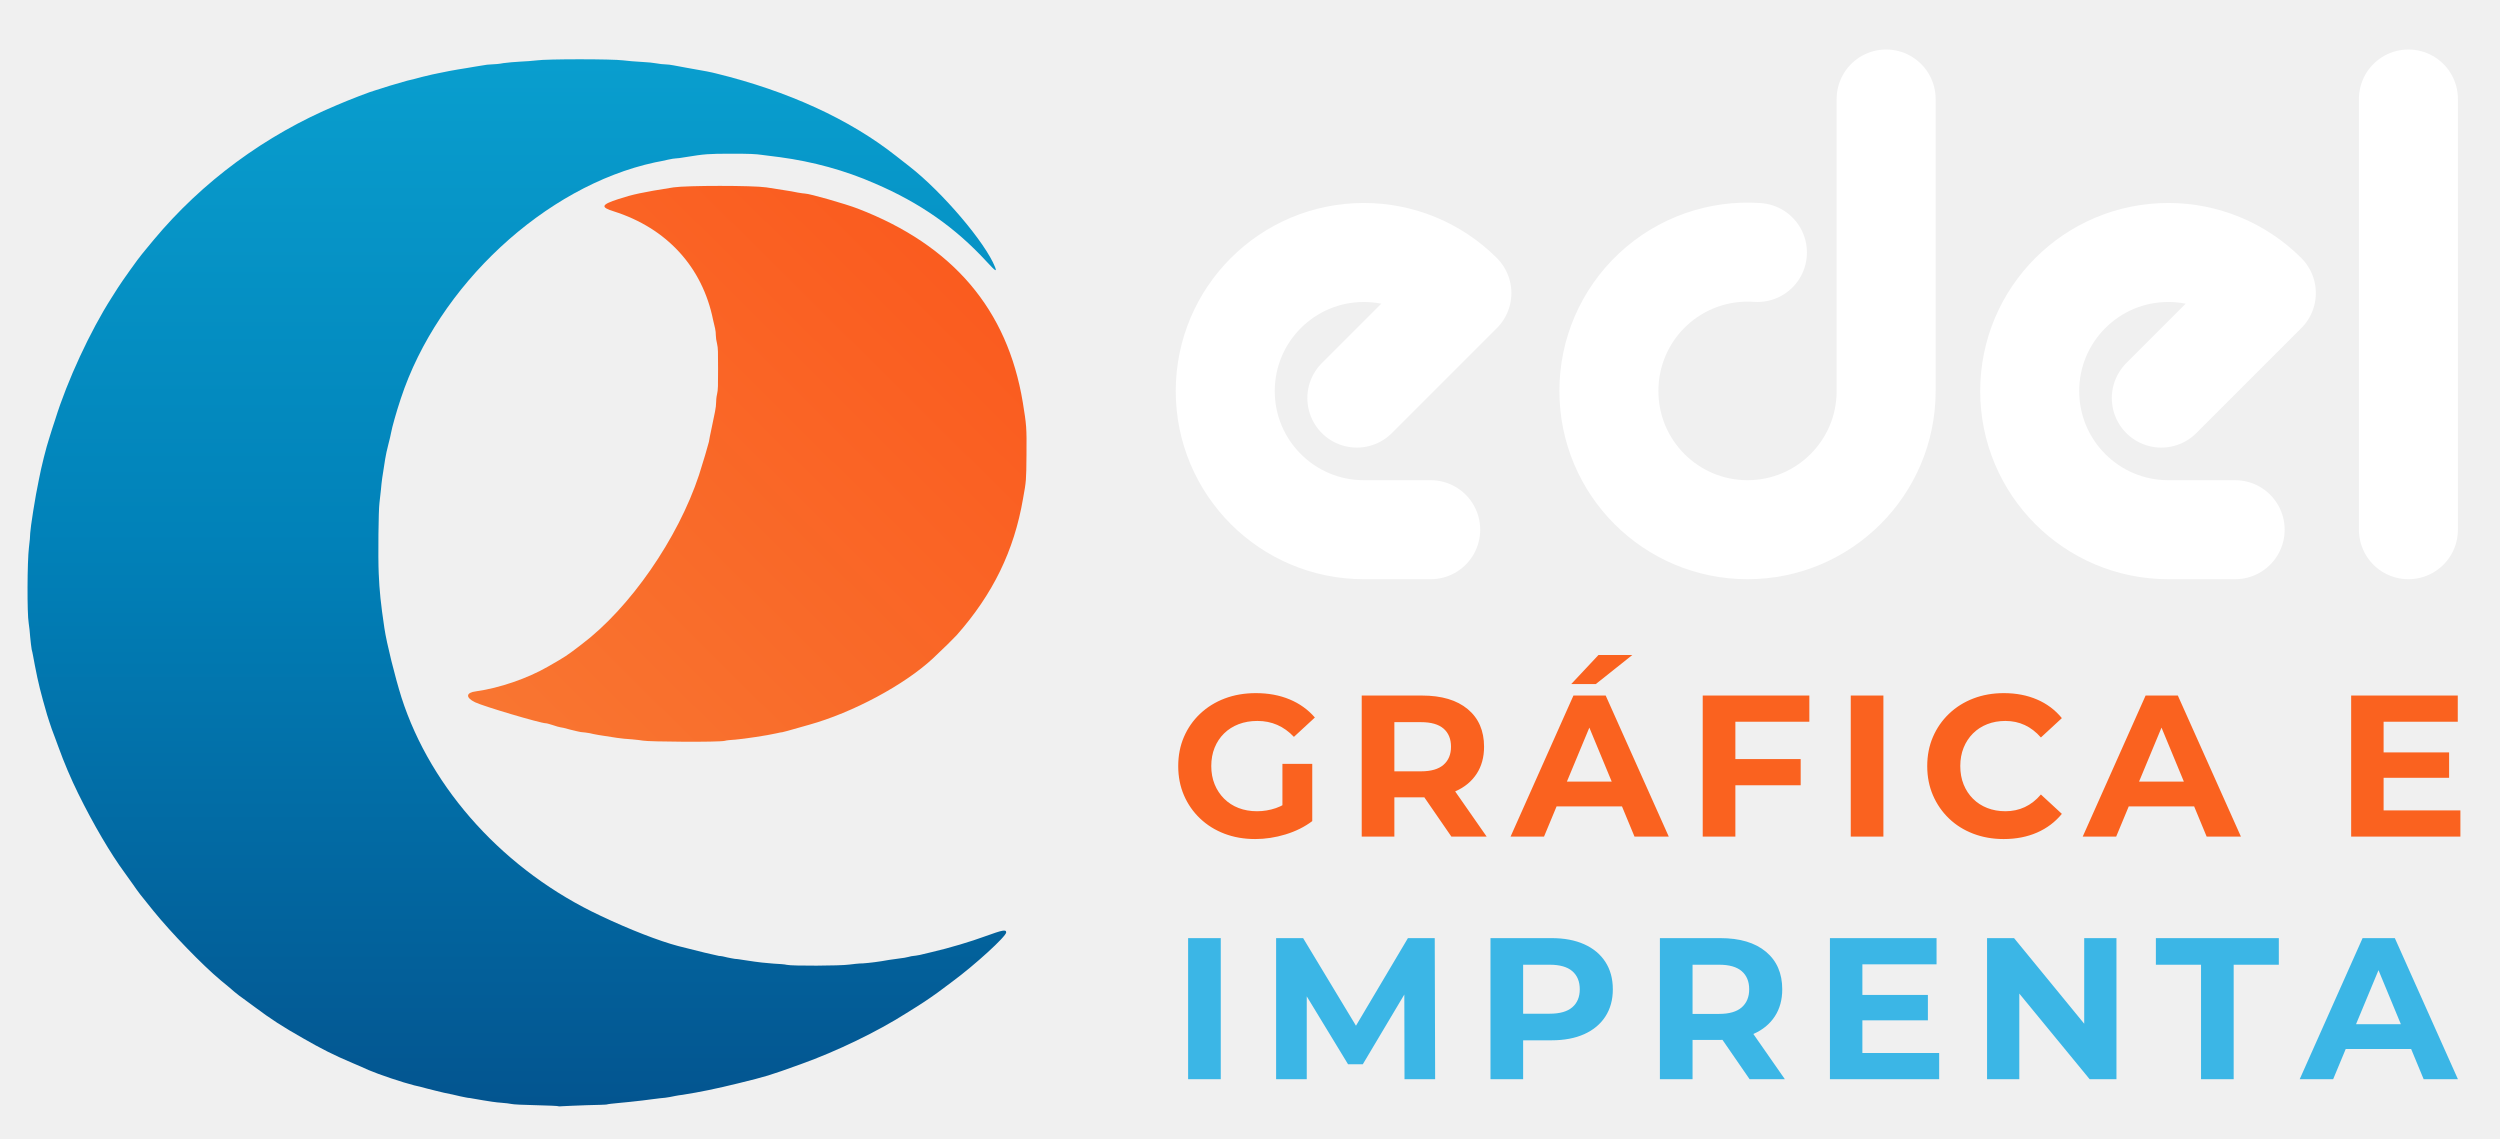
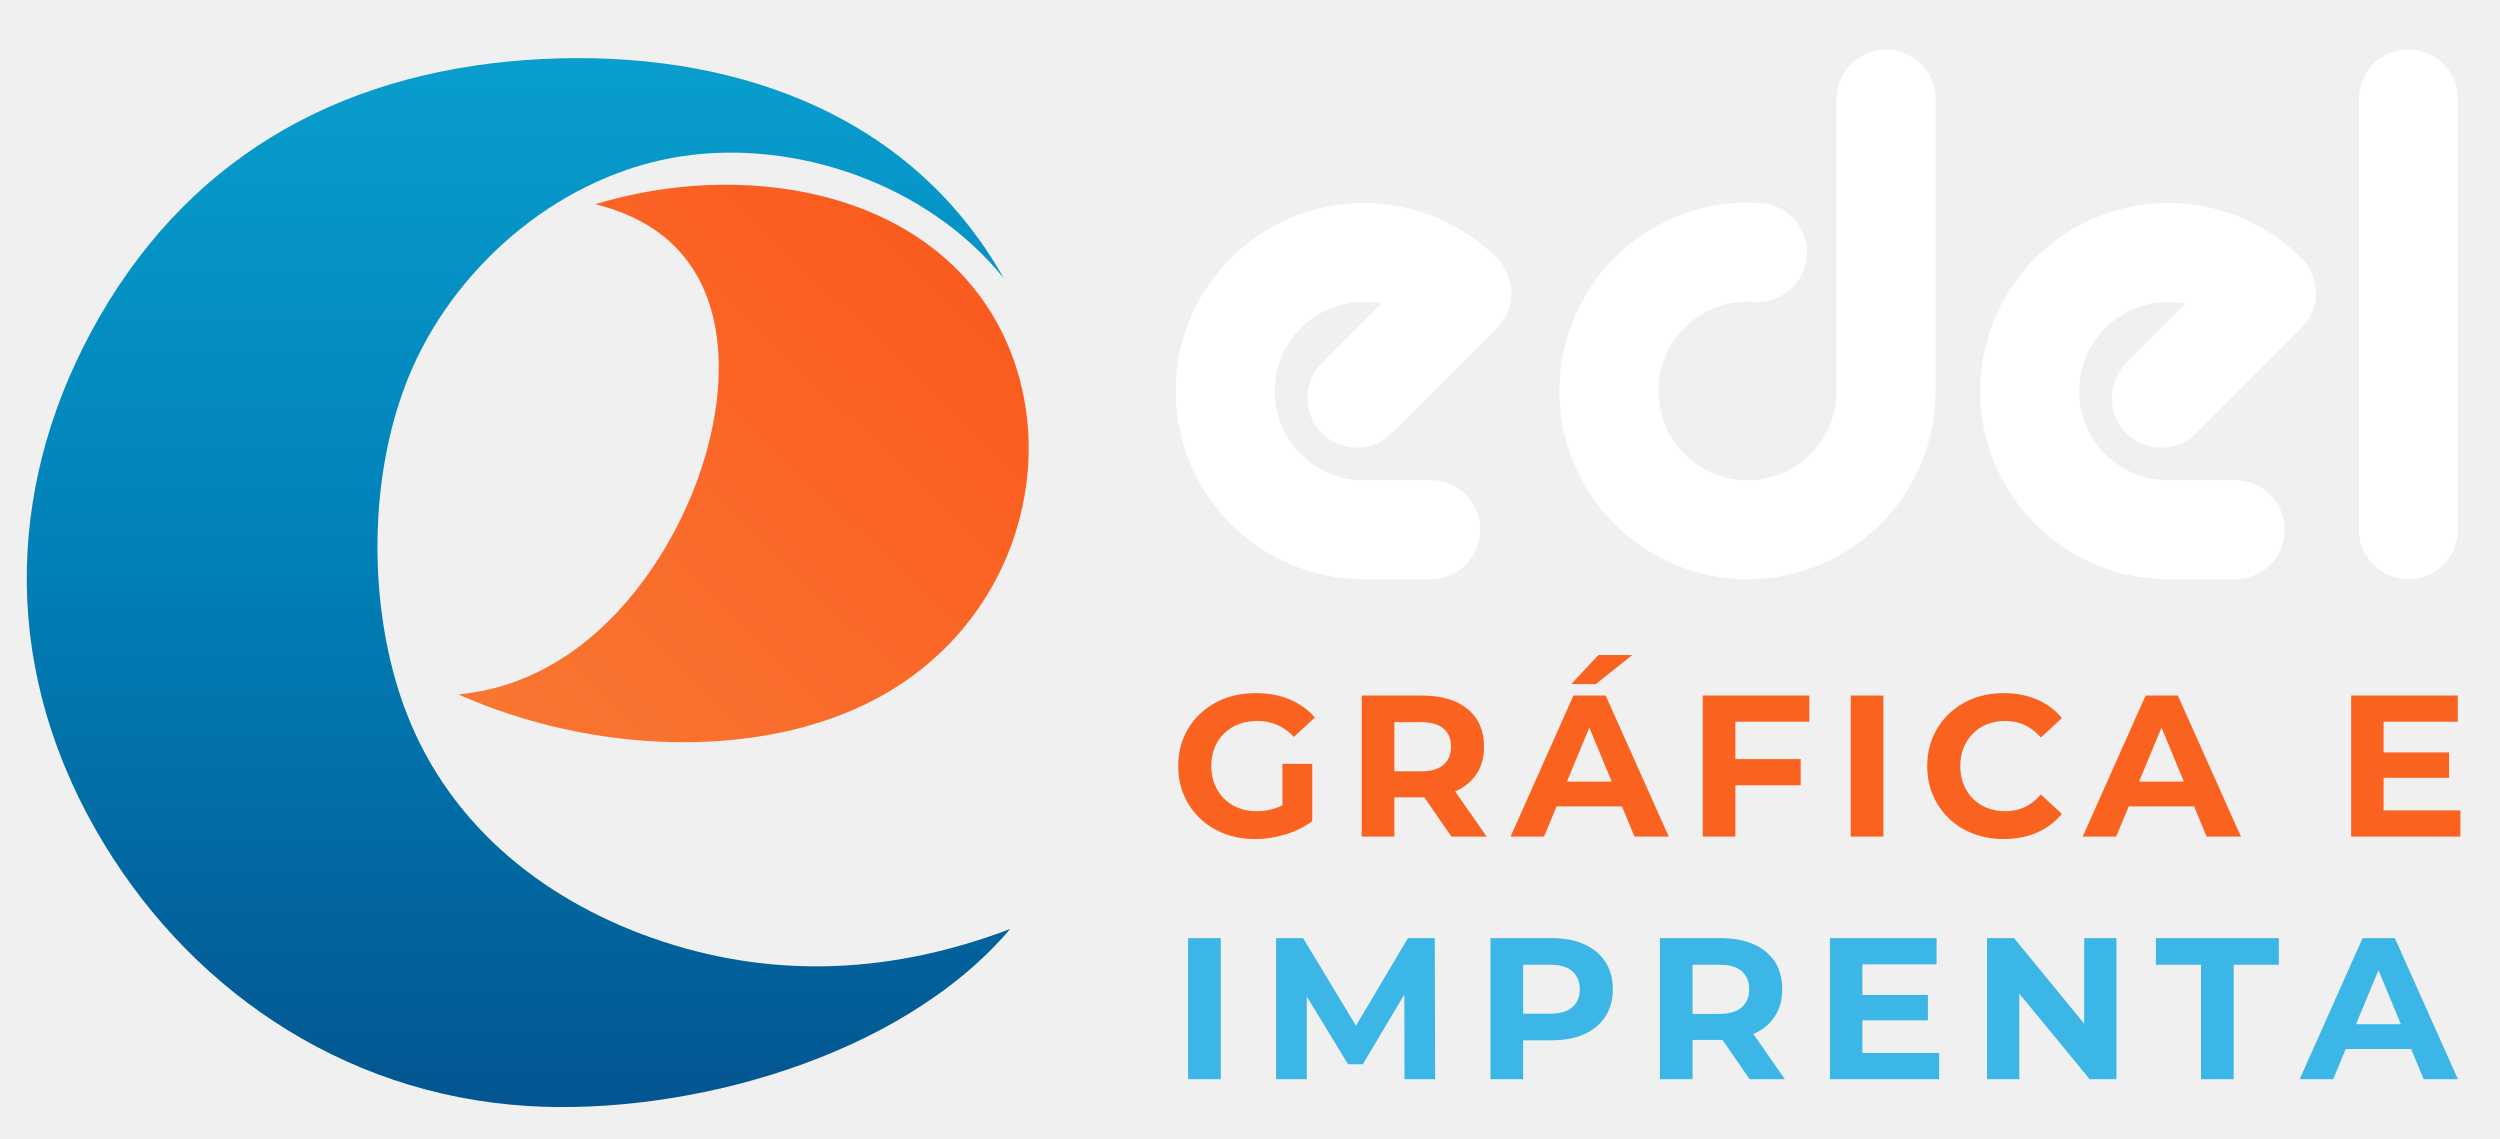
<svg xmlns="http://www.w3.org/2000/svg" viewBox="40 300 1010 460" role="img" aria-label="Edel Impresiones">
  <defs>
    <linearGradient id="ca" x1="0" y1="0" x2="0" y2="1">
      <stop offset="0" stop-color="#099ece" />
      <stop offset="0.45" stop-color="#0182b9" />
      <stop offset="1" stop-color="#035590" />
    </linearGradient>
    <linearGradient id="cn" x1="1" y1="0" x2="0" y2="1">
      <stop offset="0" stop-color="#fa571c" />
      <stop offset="1" stop-color="#f97732" />
    </linearGradient>
  </defs>
-   <path class="iso-azul" d="M277.0 746.5C281.4 746.4 285.0 746.3 285.2 746.2C285.3 746.1 287.5 745.8 290.0 745.6C292.6 745.4 296.8 744.9 299.5 744.6C302.2 744.2 305.4 743.9 306.6 743.7C307.9 743.6 309.7 743.4 310.6 743.2C311.6 743.0 313.9 742.5 315.8 742.3C323.3 741.1 329.1 739.9 338.5 737.6C349.8 734.8 350.3 734.7 363.6 729.9C378.1 724.7 394.4 716.8 406.2 709.3C408.5 707.9 411.6 705.9 413.0 705.0C414.4 704.1 417.0 702.3 418.8 701.0C420.5 699.7 423.2 697.7 424.7 696.6C433.8 689.9 446.5 678.3 446.5 676.7C446.5 675.4 445.1 675.7 437.9 678.3C432.5 680.3 423.6 683.0 416.2 684.7C414.8 685.0 412.7 685.5 411.6 685.8C410.5 686.0 409.3 686.2 409.0 686.2C408.6 686.2 407.7 686.4 407.0 686.6C406.2 686.8 404.7 687.1 403.5 687.2C402.3 687.4 400.4 687.6 399.2 687.8C394.8 688.6 391.4 689.0 388.7 689.2C387.1 689.2 384.6 689.5 383.0 689.7C379.5 690.2 360.0 690.3 357.9 689.8C357.2 689.6 354.8 689.4 352.5 689.3C348.8 689.0 347.3 688.9 340.8 687.9C339.4 687.7 337.8 687.4 337.0 687.4C336.2 687.3 334.8 687.0 333.8 686.8C332.7 686.5 331.3 686.2 330.5 686.2C329.3 686.0 322.1 684.3 314.0 682.2C306.4 680.2 294.5 675.6 282.7 670.0C244.2 652.0 214.2 619.1 202.2 581.8C199.6 573.5 196.2 559.9 195.3 553.8C193.8 543.7 193.3 538.7 193.0 531.6C192.7 525.1 192.9 505.9 193.3 503.2C193.4 502.2 193.7 499.7 193.9 497.8C194.2 494.4 194.4 492.9 195.6 485.5C195.8 484.1 196.4 481.4 196.9 479.5C197.4 477.6 197.9 475.5 198.0 474.8C198.4 472.6 200.1 466.5 201.9 461.1C216.9 415.4 260.2 375.2 304.6 365.6C306.3 365.3 308.7 364.8 309.9 364.5C311.2 364.2 312.6 364.0 313.0 364.0C313.5 364.0 315.2 363.8 316.8 363.5C324.8 362.2 326.2 362.1 335.6 362.1C342.8 362.1 345.3 362.2 348.0 362.6C349.9 362.8 353.1 363.3 355.1 363.5C368.4 365.3 381.3 368.8 393.4 374.1C411.8 382.0 426.0 392.0 438.6 405.7C442.2 409.6 442.8 410.0 442.0 407.9C438.1 398.0 420.7 377.6 407.5 367.3C406.3 366.4 403.9 364.5 402.0 363.0C383.1 348.1 358.3 336.8 329.4 329.7C327.0 329.1 325.6 328.8 317.5 327.4C315.5 327.0 313.1 326.6 312.1 326.4C311.1 326.2 309.6 326.0 308.7 326.0C307.8 326.0 306.3 325.8 305.2 325.6C304.2 325.4 301.5 325.1 299.1 325.0C296.8 324.9 293.5 324.6 291.9 324.4C287.6 323.8 260.6 323.8 256.8 324.4C255.3 324.6 252.3 324.8 250.1 324.9C247.9 325.0 244.9 325.3 243.4 325.5C241.9 325.8 239.8 326.0 238.8 326.0C237.8 326.0 235.9 326.2 234.5 326.5C233.0 326.7 230.4 327.2 228.5 327.5C223.9 328.2 218.7 329.2 217.0 329.6C216.2 329.8 215.2 330.0 214.6 330.1C214.1 330.2 212.2 330.7 210.4 331.1C208.6 331.6 205.9 332.3 204.5 332.6C203.1 333.0 200.0 333.9 197.6 334.6C195.3 335.4 192.7 336.1 191.9 336.4C189.9 336.9 181.1 340.3 176.0 342.5C147.1 354.6 121.6 373.5 102.1 396.9C100.1 399.4 97.9 401.9 97.4 402.6C96.0 404.2 89.1 413.9 87.6 416.3C87.0 417.3 85.8 419.1 85.0 420.4C76.5 433.7 67.2 453.7 62.3 469.5C61.5 471.8 60.5 475.1 59.9 477.0C58.7 480.6 56.7 488.5 55.7 493.8C54.2 500.8 52.3 513.2 52.2 515.4C52.2 516.4 52.0 518.9 51.7 521.1C51.0 526.7 50.9 547.9 51.6 551.8C51.8 553.1 52.1 555.6 52.2 557.4C52.4 559.2 52.6 561.4 52.8 562.4C53.1 563.3 53.6 566.3 54.1 568.9C55.5 576.1 56.4 579.7 59.0 588.7C59.4 590.1 60.3 592.7 60.9 594.5C61.6 596.4 62.8 599.5 63.5 601.5C66.0 608.4 68.7 614.7 71.6 620.6C77.7 633.0 84.7 644.9 90.3 652.5C91.0 653.5 92.6 655.7 93.8 657.4C96.0 660.6 96.7 661.5 101.9 667.9C109.1 676.8 121.8 689.9 129.1 696.0C131.2 697.7 133.7 699.8 134.7 700.7C135.8 701.6 137.3 702.8 138.1 703.3C138.9 703.9 141.1 705.5 143.0 706.9C149.4 711.7 154.2 714.8 162.5 719.5C169.8 723.7 174.7 726.2 182.5 729.5C184.4 730.3 187.2 731.5 188.9 732.3C193.1 734.1 202.6 737.3 207.4 738.5C208.5 738.7 210.8 739.3 212.6 739.8C214.4 740.3 217.5 741.0 219.5 741.5C221.5 741.9 224.4 742.5 225.9 742.9C227.4 743.2 229.1 743.6 229.8 743.6C230.4 743.7 232.7 744.1 235.0 744.5C237.3 744.9 240.6 745.4 242.4 745.5C244.2 745.6 246.1 745.9 246.6 746.0C247.2 746.2 251.6 746.4 256.5 746.5C261.3 746.6 265.4 746.8 265.5 746.9C265.6 747.0 266.4 747.0 267.4 746.9C268.3 746.8 272.7 746.7 277.0 746.5Z" fill="url(#ca)" pathLength="1" />
-   <path class="iso-naranja" d="M332.8 599.3C333.4 599.1 335.4 598.9 337.2 598.8C340.7 598.5 350.1 597.1 353.5 596.3C354.7 596.0 355.9 595.8 356.1 595.8C356.4 595.8 357.7 595.4 366.9 592.8C384.5 587.9 405.4 576.7 416.9 566.0C422.0 561.2 424.5 558.7 426.5 556.6C441.1 540.1 449.7 522.5 453.3 501.5C454.6 494.2 454.6 494.5 454.7 483.8C454.8 472.6 454.7 471.7 453.2 462.5C447.0 425.0 425.0 399.1 386.6 384.3C381.7 382.4 367.0 378.2 365.2 378.2C364.8 378.2 363.5 378.0 362.3 377.8C361.1 377.5 358.6 377.1 356.6 376.8C354.7 376.5 351.6 376.0 349.6 375.7C344.2 374.9 317.5 374.9 312.1 375.7C299.3 377.7 295.4 378.6 289.9 380.4C282.8 382.7 282.5 383.7 288.0 385.4C309.4 392.2 323.8 407.9 328.1 429.3C328.4 430.4 328.7 432.0 328.9 432.7C329.1 433.5 329.2 434.7 329.2 435.5C329.2 436.3 329.4 437.8 329.7 438.9C330.1 440.6 330.1 442.2 330.1 449.0C330.1 455.8 330.1 457.5 329.7 459.2C329.4 460.4 329.3 462.0 329.3 462.8C329.3 464.4 328.8 466.9 327.4 473.4C327.0 475.3 326.5 477.6 326.4 478.5C326.0 480.2 324.0 486.9 322.4 491.9C313.9 517.6 294.5 545.6 275.0 560.3C268.6 565.2 268.7 565.1 261.4 569.3C253.1 574.1 241.7 578.0 232.3 579.3C228.2 579.8 228.0 581.8 231.9 583.7C235.1 585.3 258.4 592.2 260.5 592.2C260.9 592.2 262.3 592.6 263.5 593.0C264.7 593.4 266.0 593.8 266.3 593.8C266.6 593.8 268.5 594.2 270.5 594.8C272.5 595.3 274.6 595.8 275.1 595.8C275.6 595.8 277.0 596.0 278.2 596.2C280.2 596.7 282.5 597.1 289.3 598.1C290.6 598.3 293.3 598.6 295.4 598.7C297.4 598.9 299.3 599.1 299.6 599.2C302.0 599.7 330.3 599.9 332.8 599.3Z" fill="url(#cn)" pathLength="1" />
+   <path class="iso-azul" d="M445.48 412.35C413.91 373.36 360.36 356.43 315.81 363.07C267.64 370.25 225.78 405.65 206.77 448.31C188.07 490.31 188.32 546.6 204.1 587.72C222.22 634.93 262.1 665.41 307.81 680.4C354.56 695.74 401.66 692.98 448.12 675.3C403.75 727.52 317.22 750.76 253.19 746.82C177.2 742.14 114.31 697.87 78.58 635.06C39.07 565.61 43.67 491.63 80.03 428.3C118.93 360.56 181.84 327.64 259.33 323.83C332.55 320.24 406.61 343.52 445.48 412.35Z" fill="url(#ca)" pathLength="1" />
+   <path class="iso-naranja" d="M225.16 580.54C257.57 577.54 282.69 558.16 300.35 534.03C317.63 510.42 329.83 479.42 330.35 450.39C330.92 418.76 317.58 391.64 280.53 382.51C338.87 364.68 411.33 375.84 441.9 428.82C470.71 478.74 453.72 550.65 393.72 582.43C346.32 607.54 278.43 604.29 225.16 580.54Z" fill="url(#cn)" pathLength="1" />
  <g class="edel" fill="none" stroke="#ffffff" stroke-width="40" stroke-linecap="round" stroke-linejoin="round">
    <path d="M618 514H591A56 56 0 0 1 535 458A56 56 0 0 1 591 402A56 56 0 0 1 630.60 418.40L588.17 460.83" pathLength="1" />
    <path d="M802 340V458A56 56 0 0 1 746 514A56 56 0 0 1 690 458A56 56 0 0 1 750 402" pathLength="1" />
    <path d="M943 514H916A56 56 0 0 1 860 458A56 56 0 0 1 916 402A56 56 0 0 1 955.60 418.40L913.17 460.83" pathLength="1" />
    <path d="M1013 340V514" pathLength="1" />
  </g>
  <path class="sub1" d="M547.106 638.977Q540.347 638.977 534.688 636.819Q529.029 634.661 524.835 630.671Q520.641 626.681 518.321 621.307Q516.0 615.933 516.0 609.5Q516.0 603.067 518.321 597.693Q520.641 592.319 524.876 588.329Q529.11 584.339 534.81 582.181Q540.51 580.023 547.35 580.023Q554.923 580.023 560.989 582.547Q567.056 585.071 571.209 589.876L562.74 597.693Q559.646 594.436 555.981 592.848Q552.317 591.26 548.001 591.26Q543.849 591.26 540.429 592.563Q537.009 593.866 534.525 596.309Q532.041 598.751 530.698 602.09Q529.354 605.429 529.354 609.5Q529.354 613.49 530.698 616.829Q532.041 620.167 534.525 622.651Q537.009 625.134 540.388 626.437Q543.767 627.74 547.839 627.74Q551.747 627.74 555.452 626.478Q559.157 625.216 562.659 622.203L570.15 631.73Q565.509 635.231 559.361 637.104Q553.213 638.977 547.106 638.977ZM570.15 631.73 558.099 630.02V608.604H570.15Z M590.135 638.0V581.0H614.482Q626.37 581.0 632.966 586.496Q639.562 591.993 639.562 601.683Q639.562 608.034 636.549 612.635Q633.536 617.236 627.999 619.679Q622.462 622.121 614.808 622.121H597.463L603.326 616.34V638.0ZM626.37 638.0 612.12 617.317H626.207L640.62 638.0ZM603.326 617.806 597.463 611.617H614.075Q620.182 611.617 623.195 608.971Q626.207 606.324 626.207 601.683Q626.207 596.96 623.195 594.354Q620.182 591.749 614.075 591.749H597.463L603.326 585.479Z M650.264 638.0 675.669 581.0H688.698L714.185 638.0H700.342L679.496 587.677H684.708L663.781 638.0ZM662.966 625.786 666.468 615.77H695.782L699.365 625.786ZM674.774 576.359 685.766 564.633H699.446L684.708 576.359Z M727.9 638.0V581.0H770.975V591.586H741.091V638.0ZM740.114 617.236V606.65H767.474V617.236Z M787.703 638.0V581.0H800.894V638.0Z M849.46 638.977Q842.865 638.977 837.205 636.819Q831.546 634.661 827.393 630.671Q823.24 626.681 820.92 621.307Q818.599 615.933 818.599 609.5Q818.599 603.067 820.92 597.693Q823.24 592.319 827.434 588.329Q831.627 584.339 837.246 582.181Q842.865 580.023 849.542 580.023Q856.952 580.023 862.937 582.588Q868.922 585.153 872.993 590.12L864.525 597.937Q861.593 594.599 858.01 592.929Q854.428 591.26 850.193 591.26Q846.203 591.26 842.865 592.563Q839.526 593.866 837.083 596.309Q834.64 598.751 833.297 602.09Q831.953 605.429 831.953 609.5Q831.953 613.571 833.297 616.91Q834.64 620.249 837.083 622.691Q839.526 625.134 842.865 626.437Q846.203 627.74 850.193 627.74Q854.428 627.74 858.01 626.071Q861.593 624.401 864.525 620.981L872.993 628.799Q868.922 633.766 862.937 636.371Q856.952 638.977 849.46 638.977Z M881.415 638.0 906.821 581.0H919.849L945.336 638.0H931.494L910.648 587.677H915.859L894.932 638.0ZM894.118 625.786 897.619 615.77H926.934L930.516 625.786Z M989.866 638.0V581.0H1032.941V591.586H1002.976V627.414H1034.0V638.0ZM1001.999 614.223V603.963H1029.44V614.223Z" fill="#fa621f" />
  <path class="sub2" d="M520.0 736.0V679.0H533.191V736.0Z M555.549 736.0V679.0H566.461L590.727 719.226H584.945L608.804 679.0H619.634L619.797 736.0H607.419L607.338 697.973H609.618L590.564 729.974H584.619L565.158 697.973H567.927V736.0Z M642.154 736.0V679.0H666.827Q674.482 679.0 680.019 681.484Q685.556 683.967 688.569 688.609Q691.582 693.25 691.582 699.683Q691.582 706.034 688.569 710.676Q685.556 715.317 680.019 717.801Q674.482 720.284 666.827 720.284H649.483L655.346 714.34V736.0ZM655.346 715.806 649.483 709.536H666.094Q672.202 709.536 675.214 706.93Q678.227 704.324 678.227 699.683Q678.227 694.96 675.214 692.354Q672.202 689.749 666.094 689.749H649.483L655.346 683.479Z M710.601 736.0V679.0H734.948Q746.837 679.0 753.432 684.496Q760.028 689.993 760.028 699.683Q760.028 706.034 757.015 710.635Q754.002 715.236 748.465 717.679Q742.928 720.121 735.274 720.121H717.93L723.792 714.34V736.0ZM746.837 736.0 732.587 715.317H746.674L761.087 736.0ZM723.792 715.806 717.93 709.617H734.541Q740.648 709.617 743.661 706.971Q746.674 704.324 746.674 699.683Q746.674 694.96 743.661 692.354Q740.648 689.749 734.541 689.749H717.93L723.792 683.479Z M779.292 736.0V679.0H822.368V689.586H792.402V725.414H823.426V736.0ZM791.425 712.223V701.963H818.866V712.223Z M842.771 736.0V679.0H853.683L887.313 720.04H882.02V679.0H895.048V736.0H884.218L850.507 694.96H855.8V736.0Z M929.213 736.0V689.749H910.973V679.0H960.645V689.749H942.405V736.0Z M969.079 736.0 994.484 679.0H1007.513L1033.0 736.0H1019.157L998.311 685.677H1003.523L982.596 736.0ZM981.781 723.786 985.283 713.77H1014.597L1018.18 723.786Z" fill="#3bb6e6" />
</svg>
